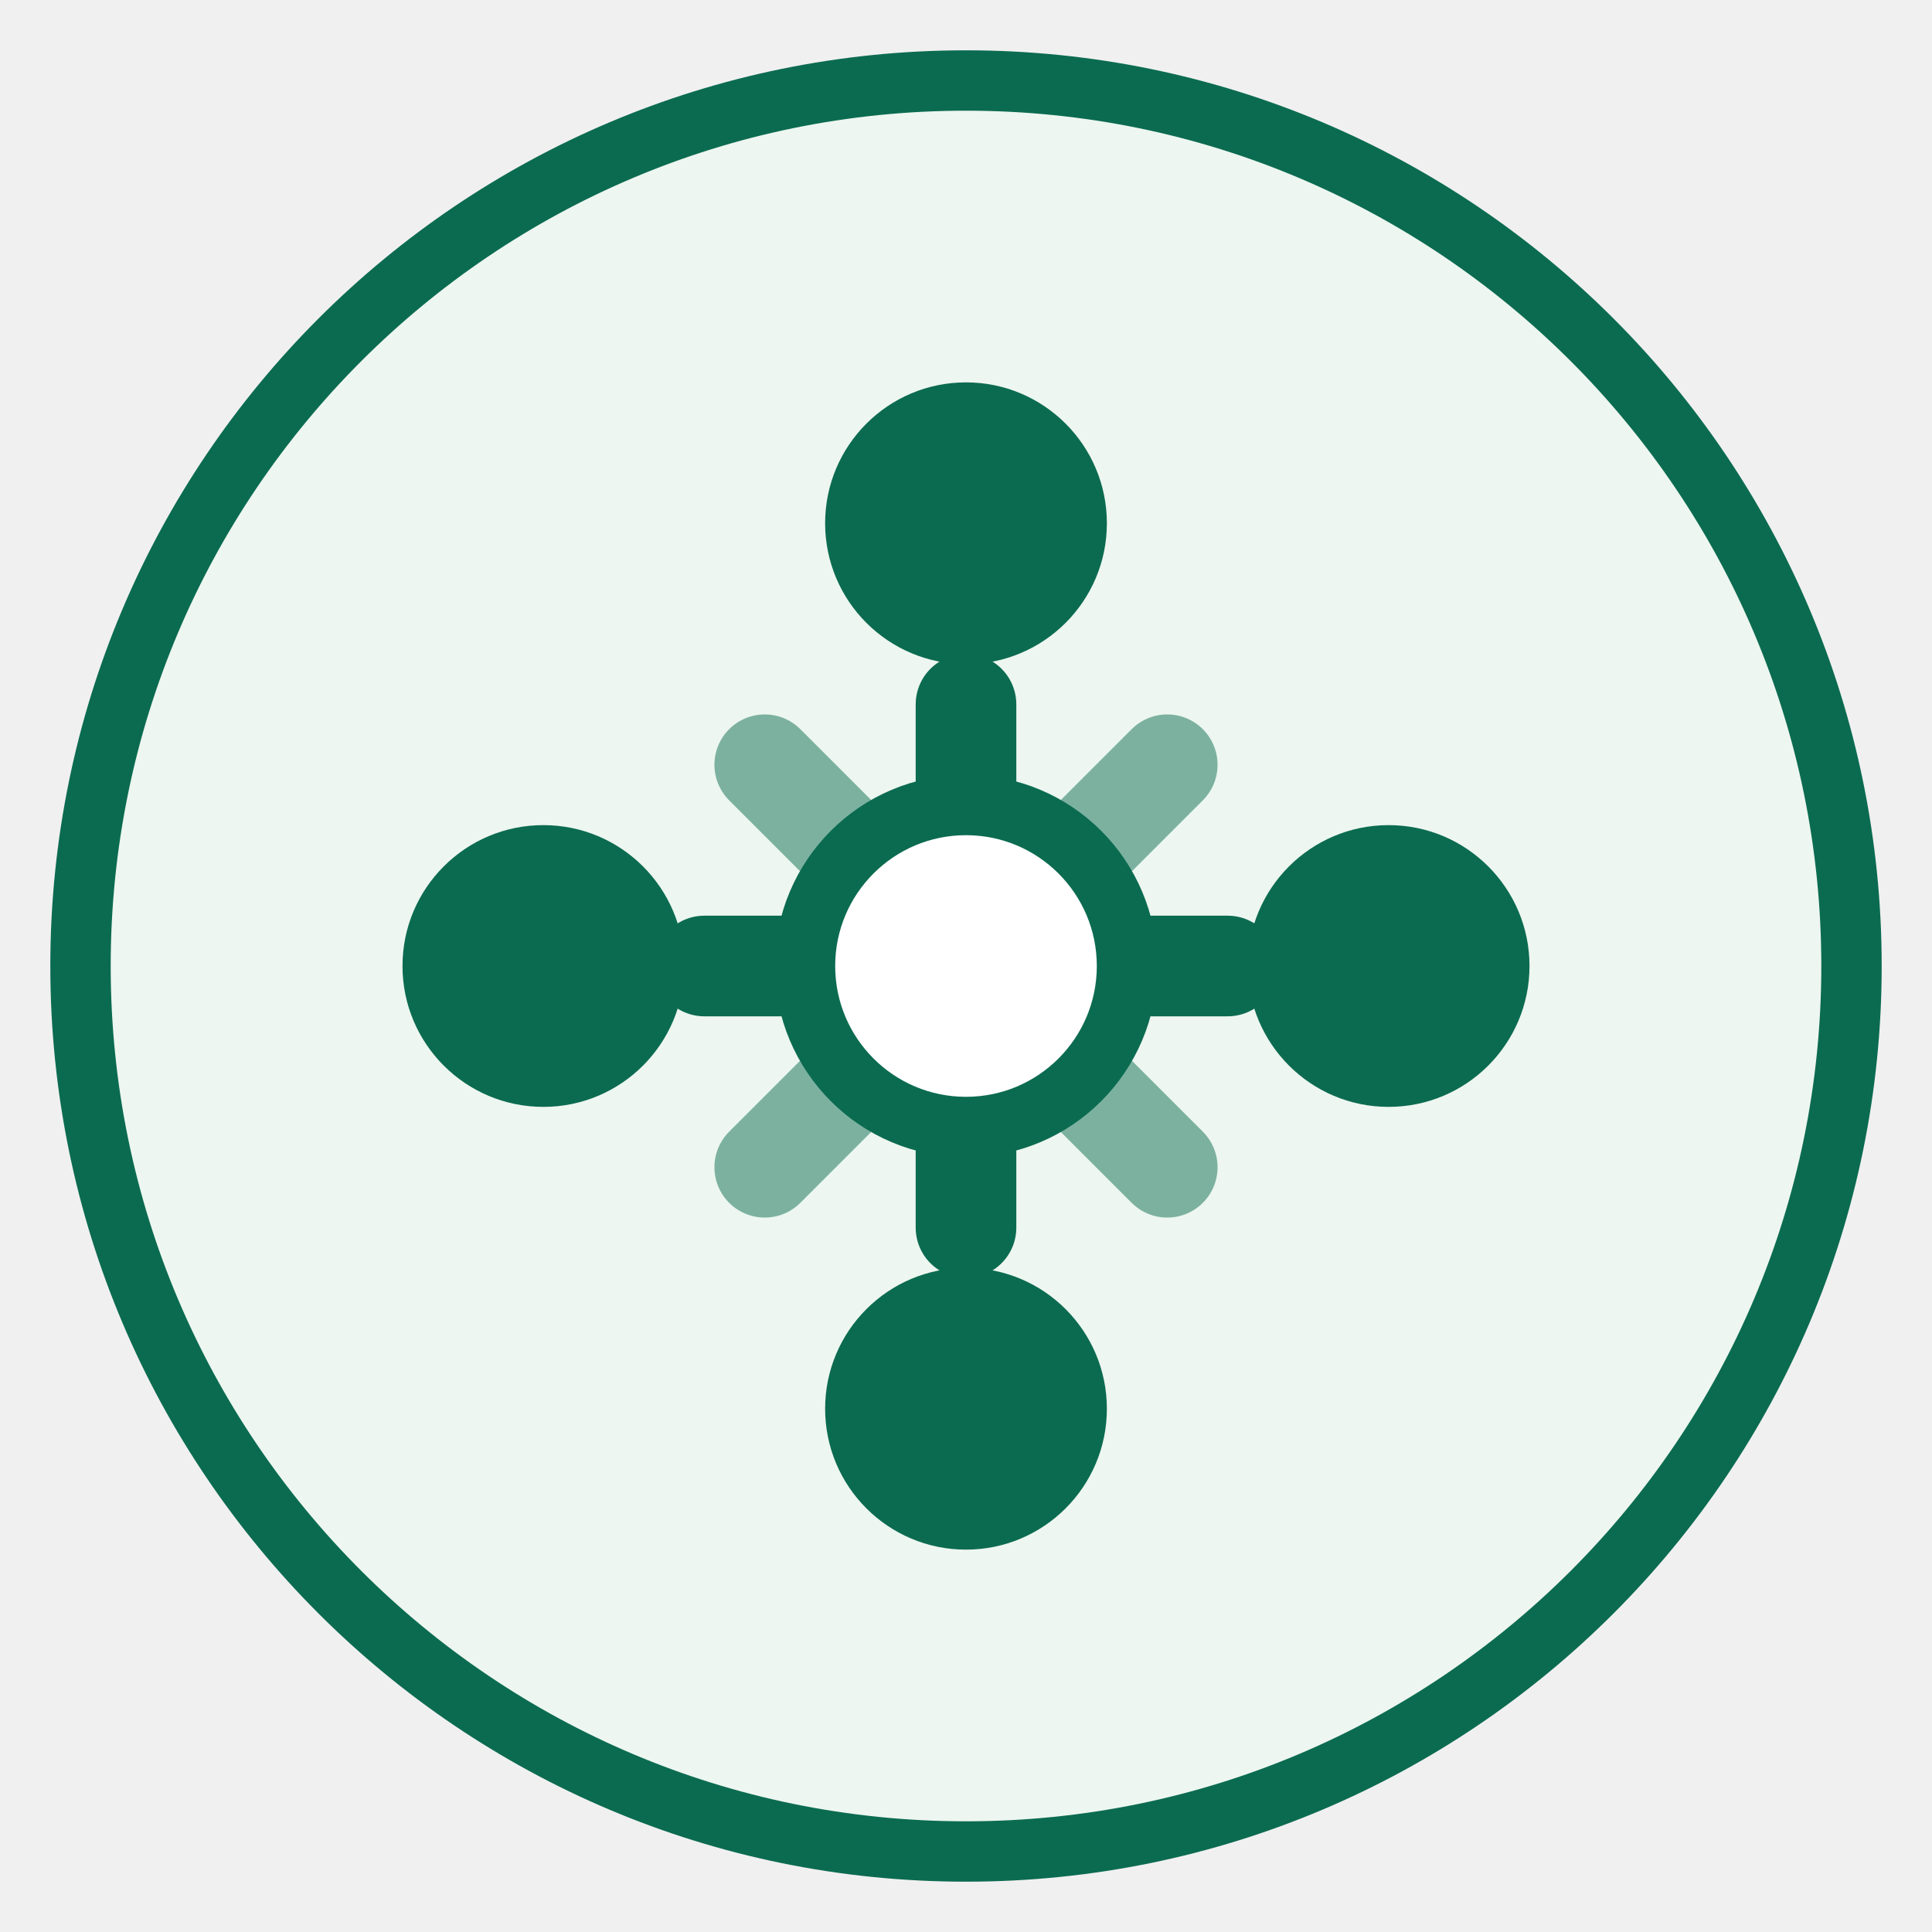
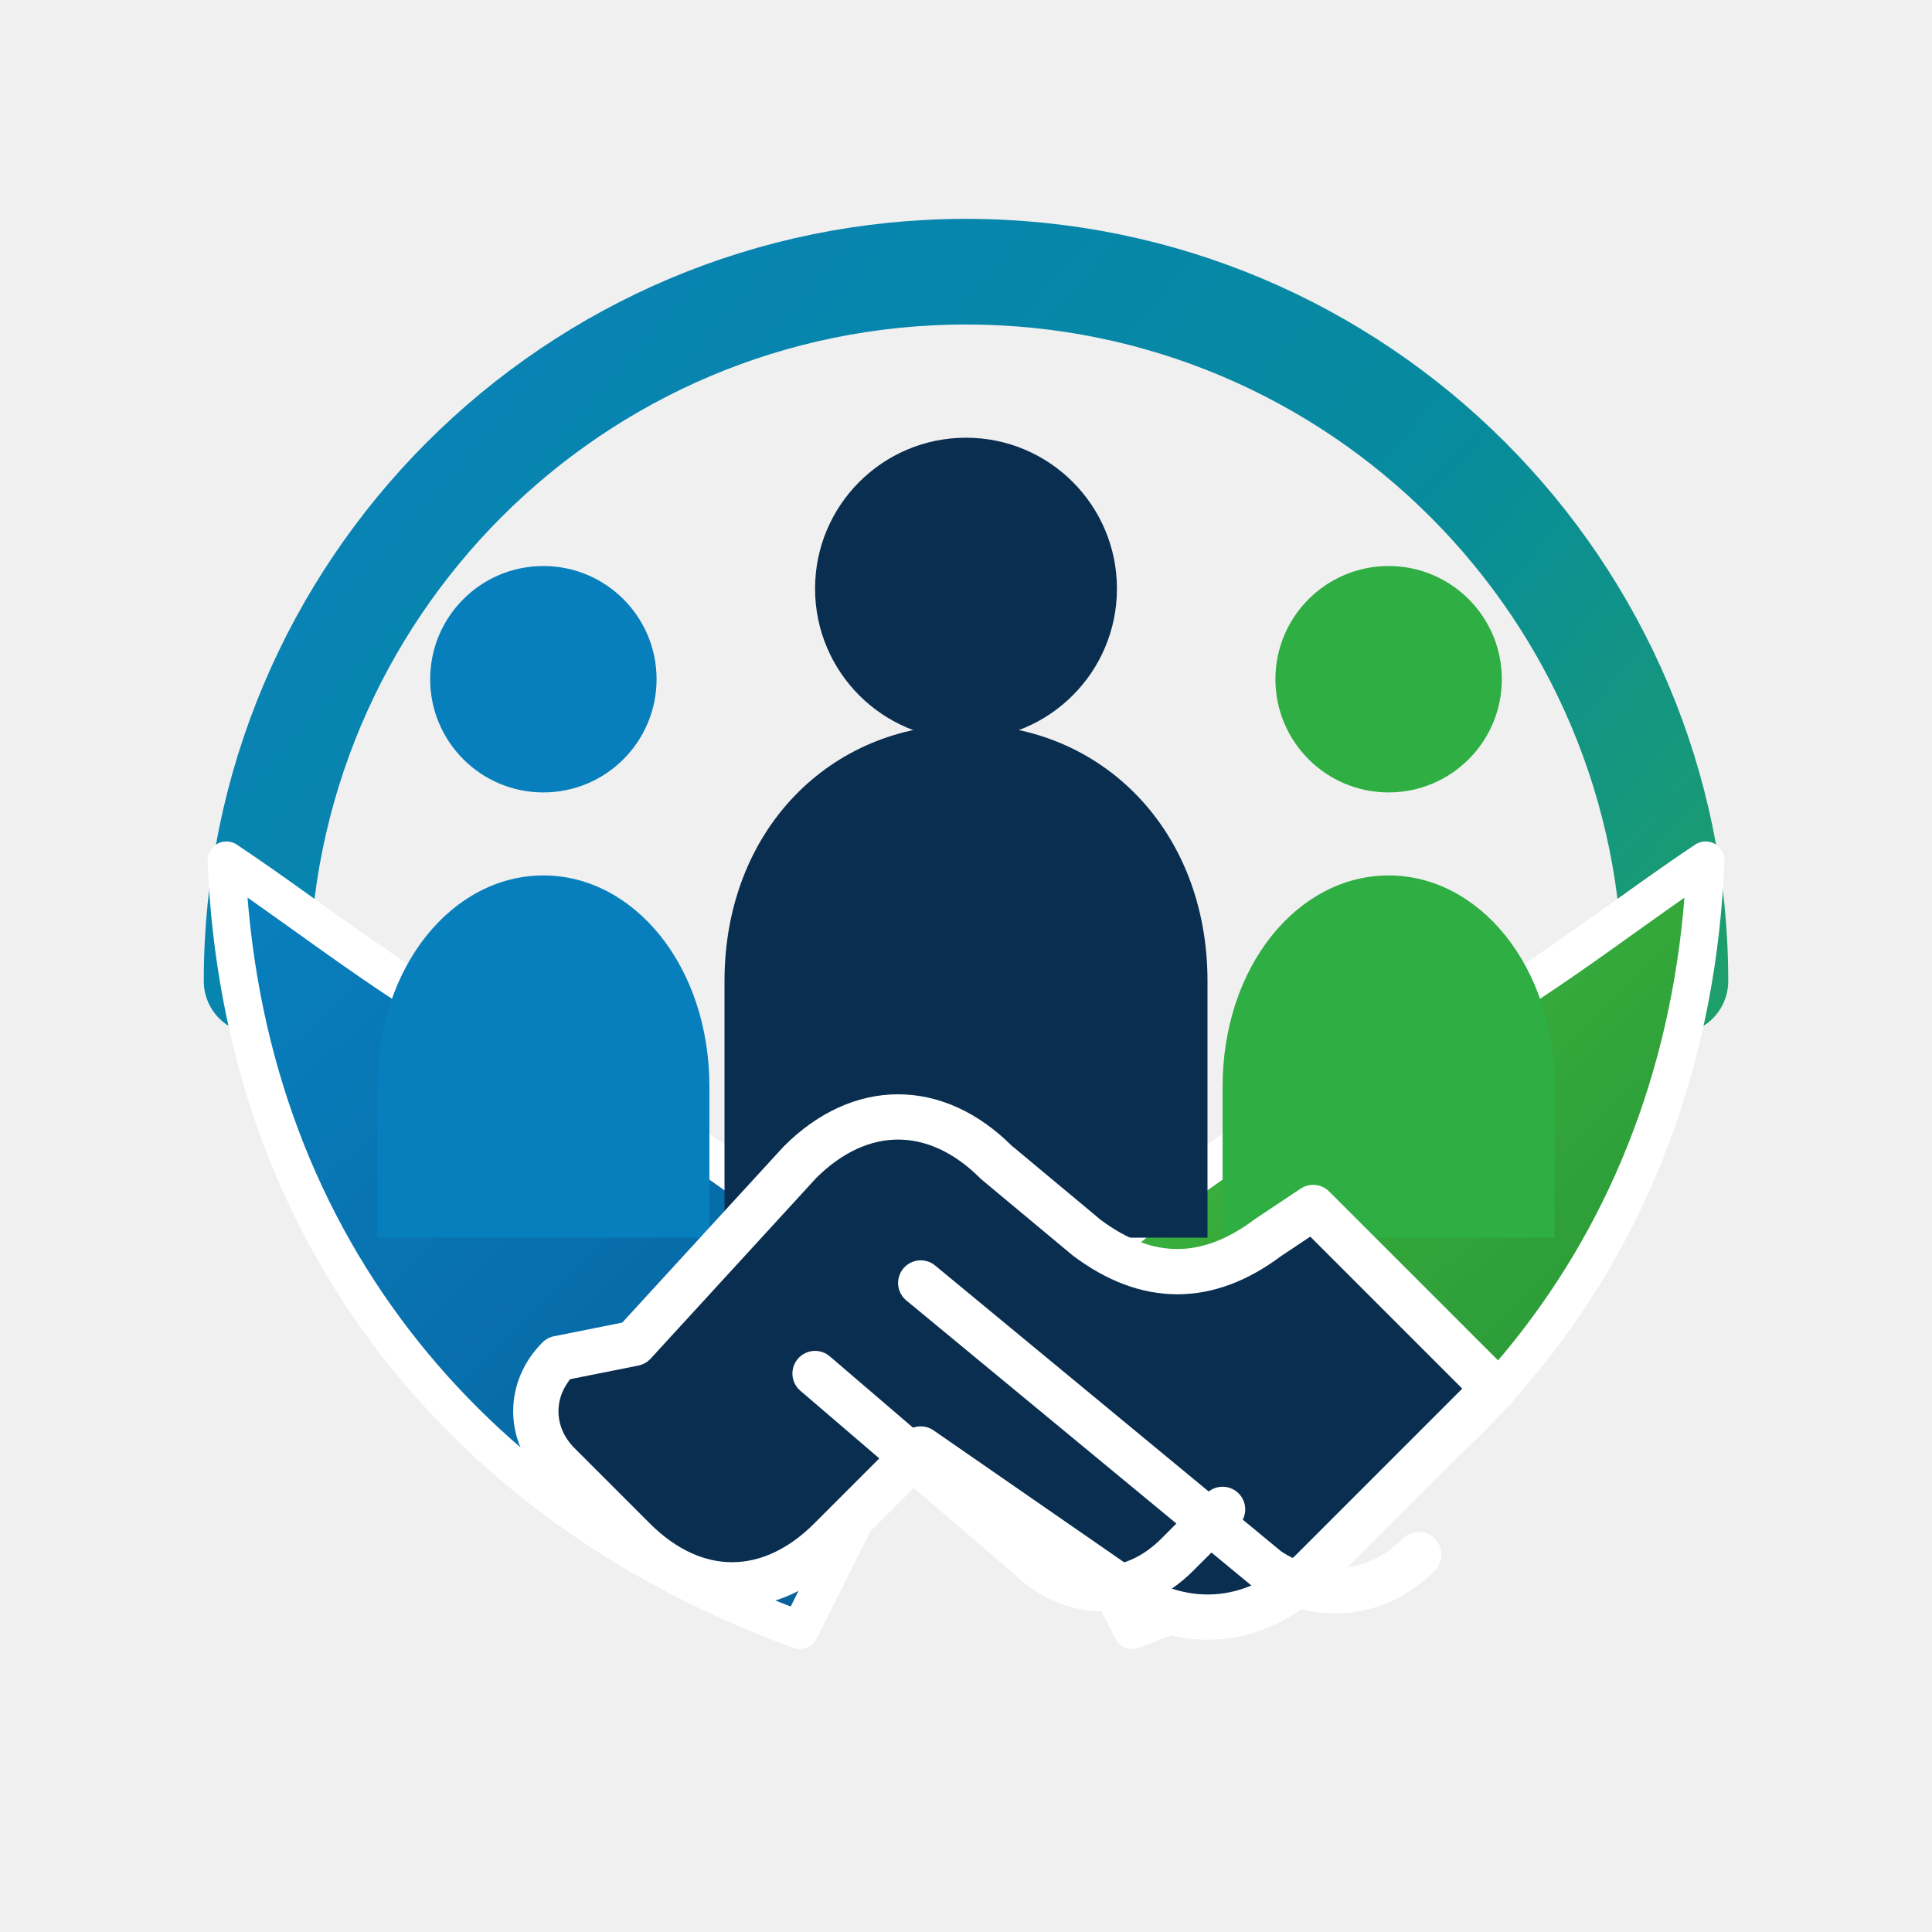
- <svg xmlns="http://www.w3.org/2000/svg" viewBox="0 0 96 96" role="img" aria-labelledby="title">
-   <circle cx="48" cy="48" r="44" fill="#edf6f0" stroke="#0b6b50" stroke-width="3" />
-   <g fill="#0b6b50">
-     <circle cx="48" cy="26" r="7" />
-     <circle cx="69" cy="48" r="7" />
-     <circle cx="48" cy="70" r="7" />
-     <circle cx="27" cy="48" r="7" />
+ <svg xmlns="http://www.w3.org/2000/svg" viewBox="0 0 128 128" role="img" aria-labelledby="logoTitle logoDesc">
+   <defs>
+     <linearGradient id="ring" x1="12" y1="16" x2="116" y2="108" gradientUnits="userSpaceOnUse">
+       <stop stop-color="#087fbd" />
+       <stop offset=".52" stop-color="#078b9d" />
+       <stop offset="1" stop-color="#2fae43" />
+     </linearGradient>
+     <linearGradient id="left" x1="14" y1="62" x2="58" y2="108" gradientUnits="userSpaceOnUse">
+       <stop stop-color="#087fbd" />
+       <stop offset="1" stop-color="#075f9a" />
+     </linearGradient>
+     <linearGradient id="right" x1="70" y1="62" x2="114" y2="108" gradientUnits="userSpaceOnUse">
+       <stop stop-color="#42bd3e" />
+       <stop offset="1" stop-color="#218b36" />
+     </linearGradient>
+   </defs>
+   <path d="M17 65a47 47 0 1 1 94 0" fill="none" stroke="url(#ring)" stroke-width="7" stroke-linecap="round" />
+   <path d="M15 57c1 25 16 43 38 51l9-18c-8-9-16-15-27-20-8-4-14-9-20-13Z" fill="url(#left)" stroke="#fff" stroke-width="2.5" stroke-linejoin="round" />
+   <path d="M113 57c-1 25-16 43-38 51l-9-18c8-9 16-15 27-20 8-4 14-9 20-13Z" fill="url(#right)" stroke="#fff" stroke-width="2.5" stroke-linejoin="round" />
+   <g fill="#0a2e50">
+     <circle cx="64" cy="39" r="10" />
+     <path d="M48 65c0-10 7-17 16-17s16 7 16 17v17H48Z" />
  </g>
-   <g fill="none" stroke="#0b6b50" stroke-width="5" stroke-linecap="round" stroke-linejoin="round">
-     <path d="M48 35v26M35 48h26" />
-     <path d="M38 38l20 20M58 38L38 58" opacity=".5" />
+   <g fill="#087fbd">
+     <circle cx="36" cy="45" r="7.5" />
+     <path d="M25 72c0-8 5-14 11-14s11 6 11 14v10H25Z" />
  </g>
-   <circle cx="48" cy="48" r="8" fill="#fff" stroke="#0b6b50" stroke-width="3" />
+   <g fill="#2fae43">
+     <circle cx="92" cy="45" r="7.5" />
+     <path d="M81 72c0-8 5-14 11-14s11 6 11 14v10H81Z" />
+   </g>
+   <path d="M42 89 53 77c4-4 9-4 13 0l6 5c4 3 8 3 12 0l3-2 12 12-12 12c-4 4-9 4-13 1L61 96l-6 6c-4 4-9 4-13 0l-5-5c-2-2-2-5 0-7Z" fill="#0a2e50" stroke="#fff" stroke-width="3" stroke-linecap="round" stroke-linejoin="round" />
+   <path d="m54 91 14 12c3 3 7 3 10 0l3-3M61 85l23 19c3 2 7 2 10-1" fill="none" stroke="#fff" stroke-width="3" stroke-linecap="round" />
</svg>
